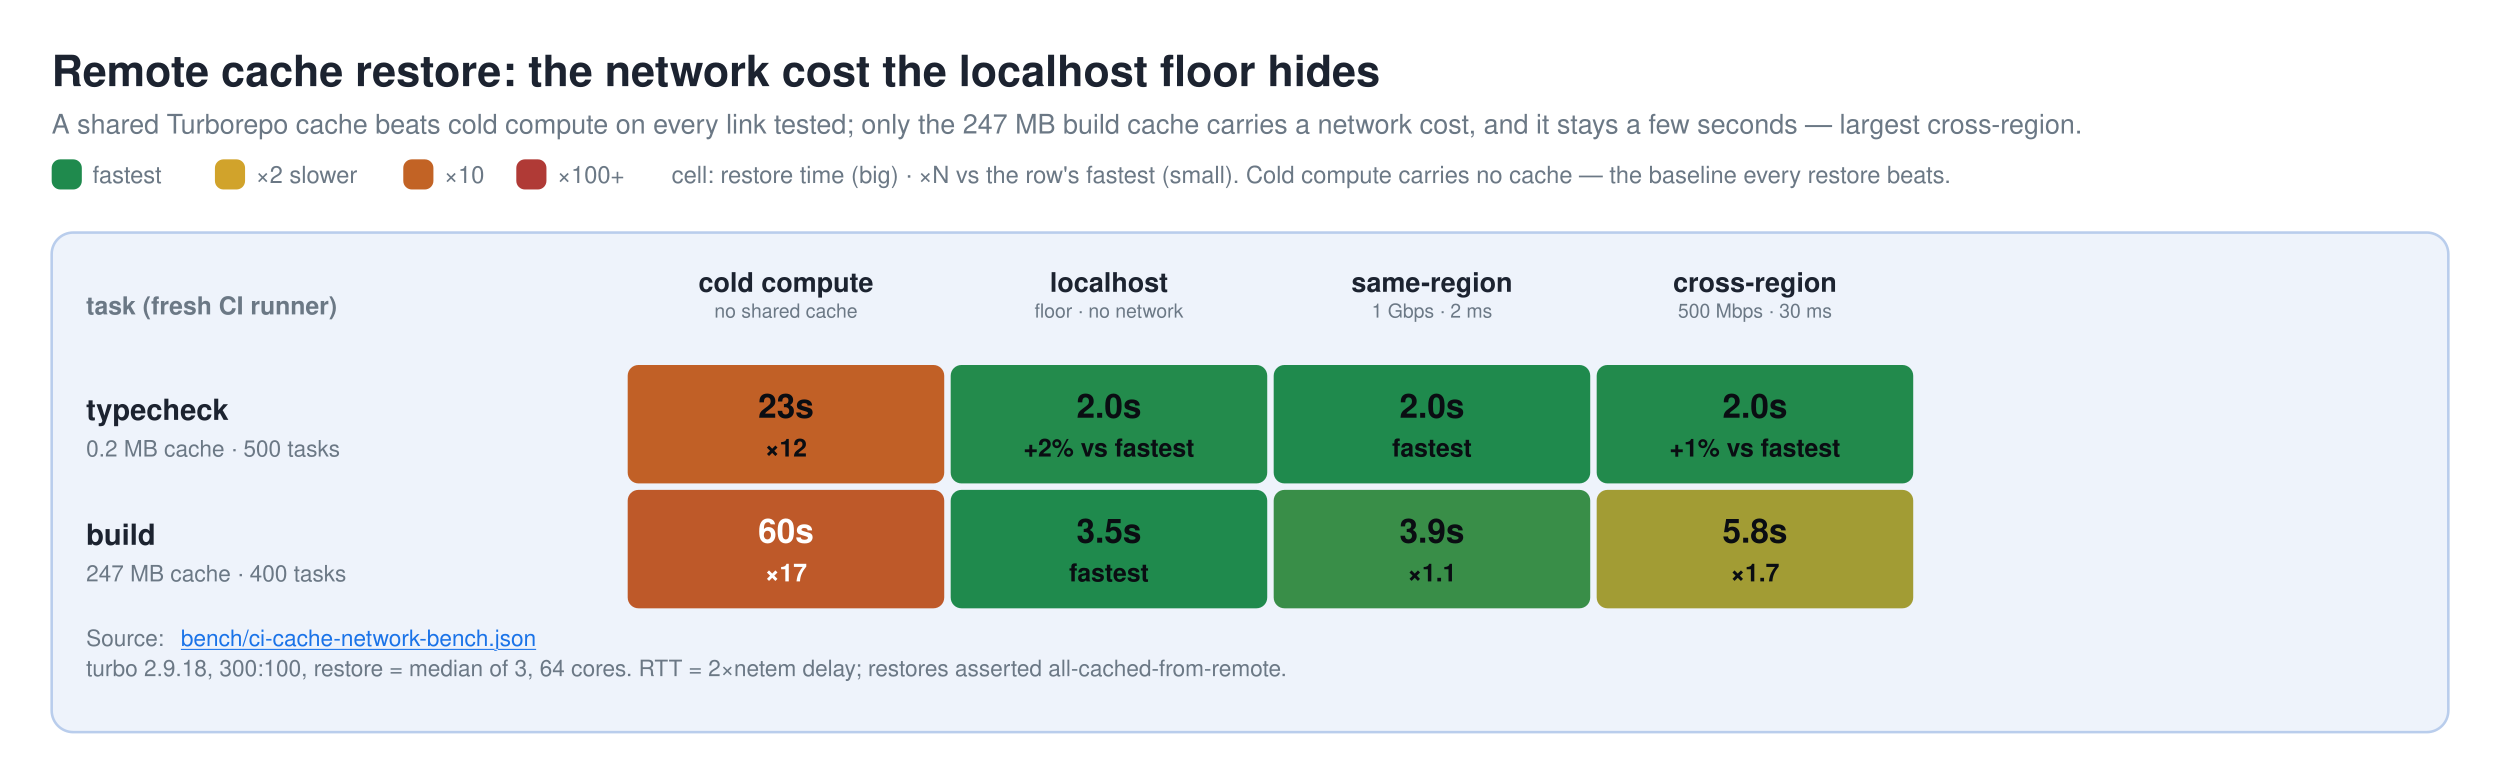
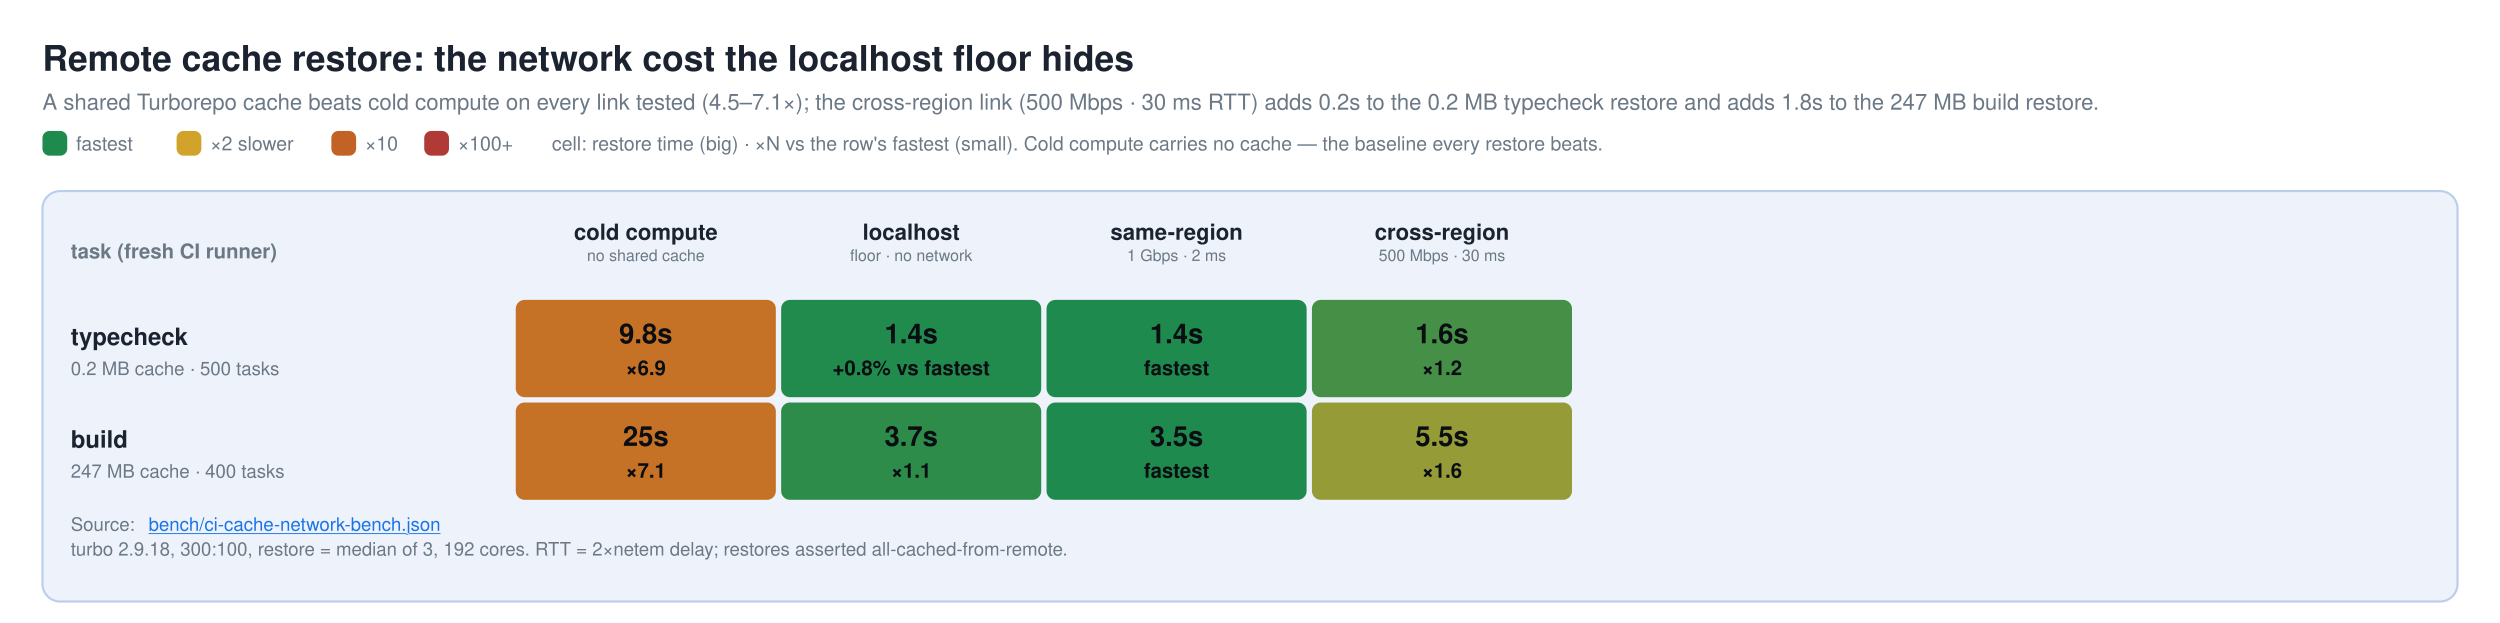
- <svg xmlns="http://www.w3.org/2000/svg" width="1161" height="352" viewBox="0 0 1161 352" role="img" aria-label="Remote cache restore versus cold compute across network profiles: rows are tasks with their cache size, columns are cold compute plus each shaped restore profile; per row the fastest cell is green and the rest show their multiple of it. A shared Turborepo cache beats cold compute on every link tested; only the 247 MB build cache carries a network cost, and it stays a few seconds — largest cross-region." font-family="system-ui,-apple-system,Segoe UI,Helvetica,Arial,sans-serif">
+ <svg xmlns="http://www.w3.org/2000/svg" width="1413" height="352" viewBox="0 0 1413 352" role="img" aria-label="Remote cache restore versus cold compute across network profiles: rows are tasks with their cache size, columns are cold compute plus each shaped restore profile; per row the fastest cell is green and the rest show their multiple of it. A shared Turborepo cache beats cold compute on every link tested (4.5–7.1×); the cross-region link (500 Mbps · 30 ms RTT) adds 0.2s to the 0.2 MB typecheck restore and adds 1.8s to the 247 MB build restore." font-family="system-ui,-apple-system,Segoe UI,Helvetica,Arial,sans-serif">
  <style>@media (prefers-color-scheme: dark){
rect[fill="#ffffff"]{fill:#0d1117}
text[fill="#1c2330"]{fill:#e2e7ec}
text[fill="#6b7885"]{fill:#9aa6b1}
text[fill="#1a73e8"]{fill:#6ba3f5}
line[stroke="#e4e8ec"]{stroke:#2b333c}
rect[stroke="#e4e8ec"]{stroke:#39424c}
rect[fill="#e4e8ec"]{fill:#2b333c}
line[stroke="#6b7885"],path[stroke="#6b7885"],polyline[stroke="#6b7885"]{stroke:#8b98a4}
path[fill="#6b7885"]{fill:#8b98a4}
rect[fill="#eef3fb"]{fill:#1f2f45}rect[stroke="#b9cdec"]{stroke:#3d5a85}
rect[fill="#f0faf5"]{fill:#173029}rect[stroke="#a9d8bd"]{stroke:#2e6b52}
rect[fill="#fdf3ef"]{fill:#331f18}rect[stroke="#e4b9a6"]{stroke:#7a4630}
rect[fill="#fbf6e9"]{fill:#c9a13b;fill-opacity:.14}rect[stroke="#eee3bb"]{stroke:#7a6224}
rect[fill="#e4b9a6"]{fill:#7a4630}
}</style>
-   <rect width="1161" height="352" fill="#ffffff" />
+   <rect width="1413" height="352" fill="#ffffff" />
  <text x="24" y="40" font-size="20" fill="#1c2330" font-weight="700">Remote cache restore: the network cost the localhost floor hides</text>
-   <text x="24" y="62" font-size="12.5" fill="#6b7885">A shared Turborepo cache beats cold compute on every link tested; only the 247 MB build cache carries a network cost, and it stays a few seconds — largest cross-region.</text>
+   <text x="24" y="62" font-size="12.5" fill="#6b7885">A shared Turborepo cache beats cold compute on every link tested (4.5–7.1×); the cross-region link (500 Mbps · 30 ms RTT) adds 0.2s to the 0.2 MB typecheck restore and adds 1.8s to the 247 MB build restore.</text>
  <rect x="24" y="74" width="14" height="14" rx="4" fill="rgb(31,138,77)" />
  <text x="43" y="85" font-size="11" fill="#6b7885">fastest</text>
  <rect x="99.81" y="74" width="14" height="14" rx="4" fill="rgb(209,163,43)" />
  <text x="118.81" y="85" font-size="11" fill="#6b7885">×2 slower</text>
  <rect x="187.28" y="74" width="14" height="14" rx="4" fill="rgb(194,99,37)" />
  <text x="206.28" y="85" font-size="11" fill="#6b7885">×10</text>
  <rect x="239.77" y="74" width="14" height="14" rx="4" fill="rgb(176,58,54)" />
  <text x="258.77" y="85" font-size="11" fill="#6b7885">×100+</text>
  <text x="311.92" y="85" font-size="11" fill="#6b7885">cell: restore time (big) · ×N vs the row's fastest (small). Cold compute carries no cache — the baseline every restore beats.</text>
-   <rect x="24" y="108" width="1113" height="232" rx="10" fill="#eef3fb" stroke="#b9cdec" stroke-width="1.2" />
+   <rect x="24" y="108" width="1365" height="232" rx="10" fill="#eef3fb" stroke="#b9cdec" stroke-width="1.2" />
  <text x="40" y="146" font-size="11.5" fill="#6b7885" font-weight="600">task (fresh CI runner)</text>
  <text x="365" y="135.5" font-size="12.5" fill="#1c2330" font-weight="700" text-anchor="middle">cold compute</text>
  <text x="365" y="147.5" font-size="9" fill="#6b7885" text-anchor="middle">no shared cache</text>
  <text x="515" y="135.5" font-size="12.5" fill="#1c2330" font-weight="700" text-anchor="middle">localhost</text>
  <text x="515" y="147.5" font-size="9" fill="#6b7885" text-anchor="middle">floor · no network</text>
  <text x="665" y="135.5" font-size="12.5" fill="#1c2330" font-weight="700" text-anchor="middle">same-region</text>
  <text x="665" y="147.5" font-size="9" fill="#6b7885" text-anchor="middle">1 Gbps · 2 ms</text>
  <text x="815" y="135.5" font-size="12.5" fill="#1c2330" font-weight="700" text-anchor="middle">cross-region</text>
  <text x="815" y="147.5" font-size="9" fill="#6b7885" text-anchor="middle">500 Mbps · 30 ms</text>
  <text x="40" y="195" font-size="13.5" fill="#1c2330" font-weight="600">typecheck</text>
  <text x="40" y="212" font-size="10.5" fill="#6b7885">0.2 MB cache · 500 tasks</text>
-   <rect x="291.5" y="169.5" width="147" height="55" rx="5" fill="rgb(193,96,38)" />
-   <text x="365" y="194" font-size="15.5" fill="#0a0d12" font-weight="700" text-anchor="middle">23s</text>
-   <text x="365" y="212" font-size="11.5" fill="#0a0d12" font-weight="600" text-anchor="middle">×12</text>
-   <rect x="441.5" y="169.5" width="147" height="55" rx="5" fill="rgb(35,139,76)" />
-   <text x="515" y="194" font-size="15.5" fill="#0a0d12" font-weight="700" text-anchor="middle">2.0s</text>
-   <text x="515" y="212" font-size="11.5" fill="#0a0d12" font-weight="600" text-anchor="middle">+2% vs fastest</text>
+   <rect x="291.5" y="169.5" width="147" height="55" rx="5" fill="rgb(197,114,38)" />
+   <text x="365" y="194" font-size="15.5" fill="#0a0d12" font-weight="700" text-anchor="middle">9.8s</text>
+   <text x="365" y="212" font-size="11.5" fill="#0a0d12" font-weight="600" text-anchor="middle">×6.9</text>
+   <rect x="441.5" y="169.5" width="147" height="55" rx="5" fill="rgb(33,138,77)" />
+   <text x="515" y="194" font-size="15.5" fill="#0a0d12" font-weight="700" text-anchor="middle">1.4s</text>
+   <text x="515" y="212" font-size="11.5" fill="#0a0d12" font-weight="600" text-anchor="middle">+0.8% vs fastest</text>
  <rect x="591.5" y="169.5" width="147" height="55" rx="5" fill="rgb(31,138,77)" />
-   <text x="665" y="194" font-size="15.5" fill="#0a0d12" font-weight="700" text-anchor="middle">2.0s</text>
+   <text x="665" y="194" font-size="15.5" fill="#0a0d12" font-weight="700" text-anchor="middle">1.4s</text>
  <text x="665" y="212" font-size="11.5" fill="#0a0d12" font-weight="600" text-anchor="middle">fastest</text>
-   <rect x="741.5" y="169.5" width="147" height="55" rx="5" fill="rgb(34,138,76)" />
-   <text x="815" y="194" font-size="15.5" fill="#0a0d12" font-weight="700" text-anchor="middle">2.0s</text>
-   <text x="815" y="212" font-size="11.5" fill="#0a0d12" font-weight="600" text-anchor="middle">+1% vs fastest</text>
+   <rect x="741.5" y="169.5" width="147" height="55" rx="5" fill="rgb(69,143,70)" />
+   <text x="815" y="194" font-size="15.5" fill="#0a0d12" font-weight="700" text-anchor="middle">1.6s</text>
+   <text x="815" y="212" font-size="11.5" fill="#0a0d12" font-weight="600" text-anchor="middle">×1.2</text>
  <text x="40" y="253" font-size="13.5" fill="#1c2330" font-weight="600">build</text>
  <text x="40" y="270" font-size="10.5" fill="#6b7885">247 MB cache · 400 tasks</text>
-   <rect x="291.5" y="227.5" width="147" height="55" rx="5" fill="rgb(190,89,41)" />
-   <text x="365" y="252" font-size="15.5" fill="#ffffff" font-weight="700" text-anchor="middle">60s</text>
-   <text x="365" y="270" font-size="11.5" fill="#ffffff" font-weight="600" text-anchor="middle">×17</text>
-   <rect x="441.5" y="227.5" width="147" height="55" rx="5" fill="rgb(31,138,77)" />
-   <text x="515" y="252" font-size="15.5" fill="#0a0d12" font-weight="700" text-anchor="middle">3.5s</text>
-   <text x="515" y="270" font-size="11.5" fill="#0a0d12" font-weight="600" text-anchor="middle">fastest</text>
-   <rect x="591.5" y="227.5" width="147" height="55" rx="5" fill="rgb(57,142,72)" />
-   <text x="665" y="252" font-size="15.5" fill="#0a0d12" font-weight="700" text-anchor="middle">3.9s</text>
-   <text x="665" y="270" font-size="11.5" fill="#0a0d12" font-weight="600" text-anchor="middle">×1.1</text>
-   <rect x="741.5" y="227.5" width="147" height="55" rx="5" fill="rgb(162,156,52)" />
-   <text x="815" y="252" font-size="15.5" fill="#0a0d12" font-weight="700" text-anchor="middle">5.8s</text>
-   <text x="815" y="270" font-size="11.5" fill="#0a0d12" font-weight="600" text-anchor="middle">×1.7</text>
+   <rect x="291.5" y="227.5" width="147" height="55" rx="5" fill="rgb(197,113,38)" />
+   <text x="365" y="252" font-size="15.5" fill="#0a0d12" font-weight="700" text-anchor="middle">25s</text>
+   <text x="365" y="270" font-size="11.5" fill="#0a0d12" font-weight="600" text-anchor="middle">×7.1</text>
+   <rect x="441.5" y="227.5" width="147" height="55" rx="5" fill="rgb(46,140,74)" />
+   <text x="515" y="252" font-size="15.5" fill="#0a0d12" font-weight="700" text-anchor="middle">3.7s</text>
+   <text x="515" y="270" font-size="11.5" fill="#0a0d12" font-weight="600" text-anchor="middle">×1.1</text>
+   <rect x="591.5" y="227.5" width="147" height="55" rx="5" fill="rgb(31,138,77)" />
+   <text x="665" y="252" font-size="15.5" fill="#0a0d12" font-weight="700" text-anchor="middle">3.5s</text>
+   <text x="665" y="270" font-size="11.5" fill="#0a0d12" font-weight="600" text-anchor="middle">fastest</text>
+   <rect x="741.5" y="227.5" width="147" height="55" rx="5" fill="rgb(149,155,54)" />
+   <text x="815" y="252" font-size="15.5" fill="#0a0d12" font-weight="700" text-anchor="middle">5.5s</text>
+   <text x="815" y="270" font-size="11.5" fill="#0a0d12" font-weight="600" text-anchor="middle">×1.6</text>
  <text x="40" y="300" font-size="10.5" fill="#6b7885">Source:</text>
  <a href="../../bench/ci-cache-network-bench.json">
    <text x="84" y="300" font-size="10.5" fill="#1a73e8" text-decoration="underline">bench/ci-cache-network-bench.json</text>
  </a>
-   <text x="40" y="314" font-size="10.5" fill="#6b7885">turbo 2.9.18, 300:100, restore = median of 3, 64 cores. RTT = 2×netem delay; restores asserted all-cached-from-remote.</text>
+   <text x="40" y="314" font-size="10.5" fill="#6b7885">turbo 2.9.18, 300:100, restore = median of 3, 192 cores. RTT = 2×netem delay; restores asserted all-cached-from-remote.</text>
</svg>
